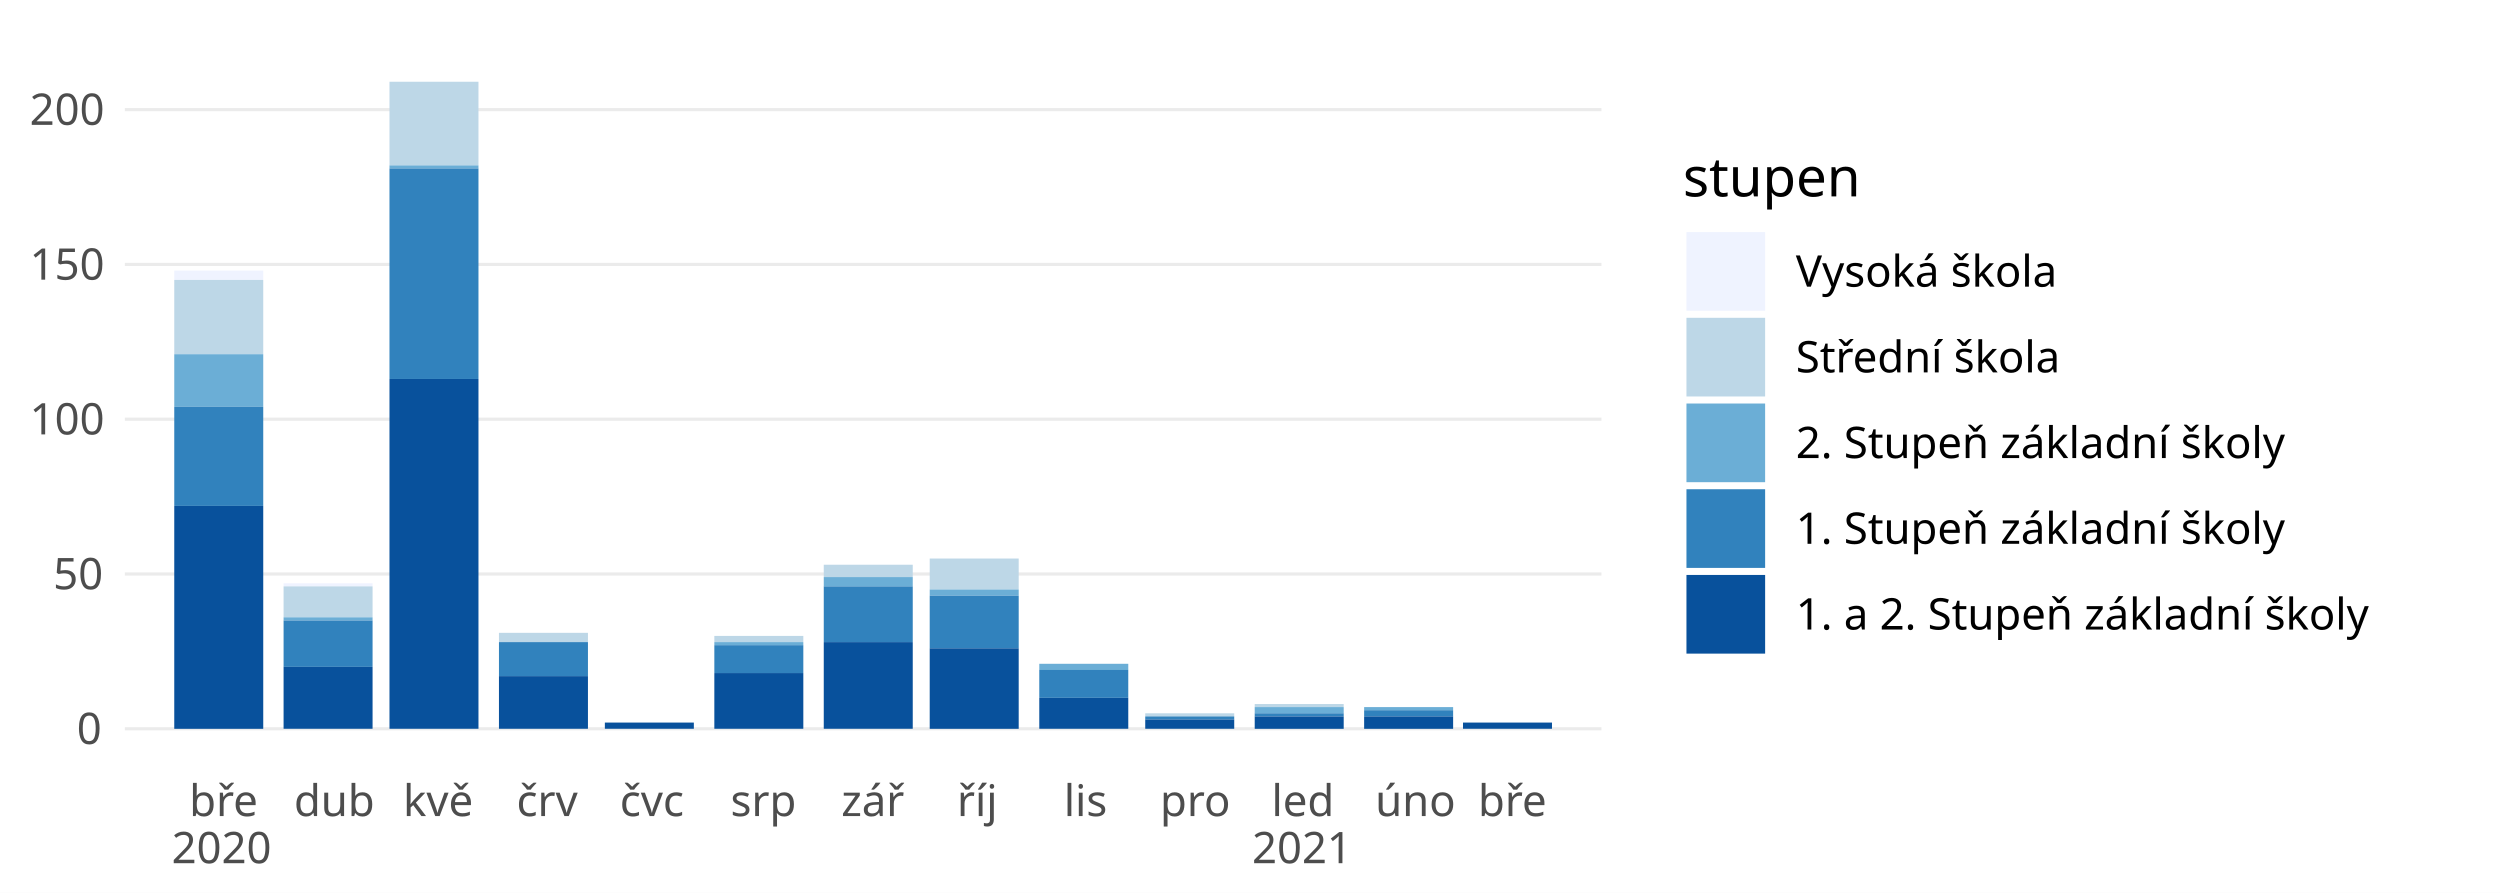
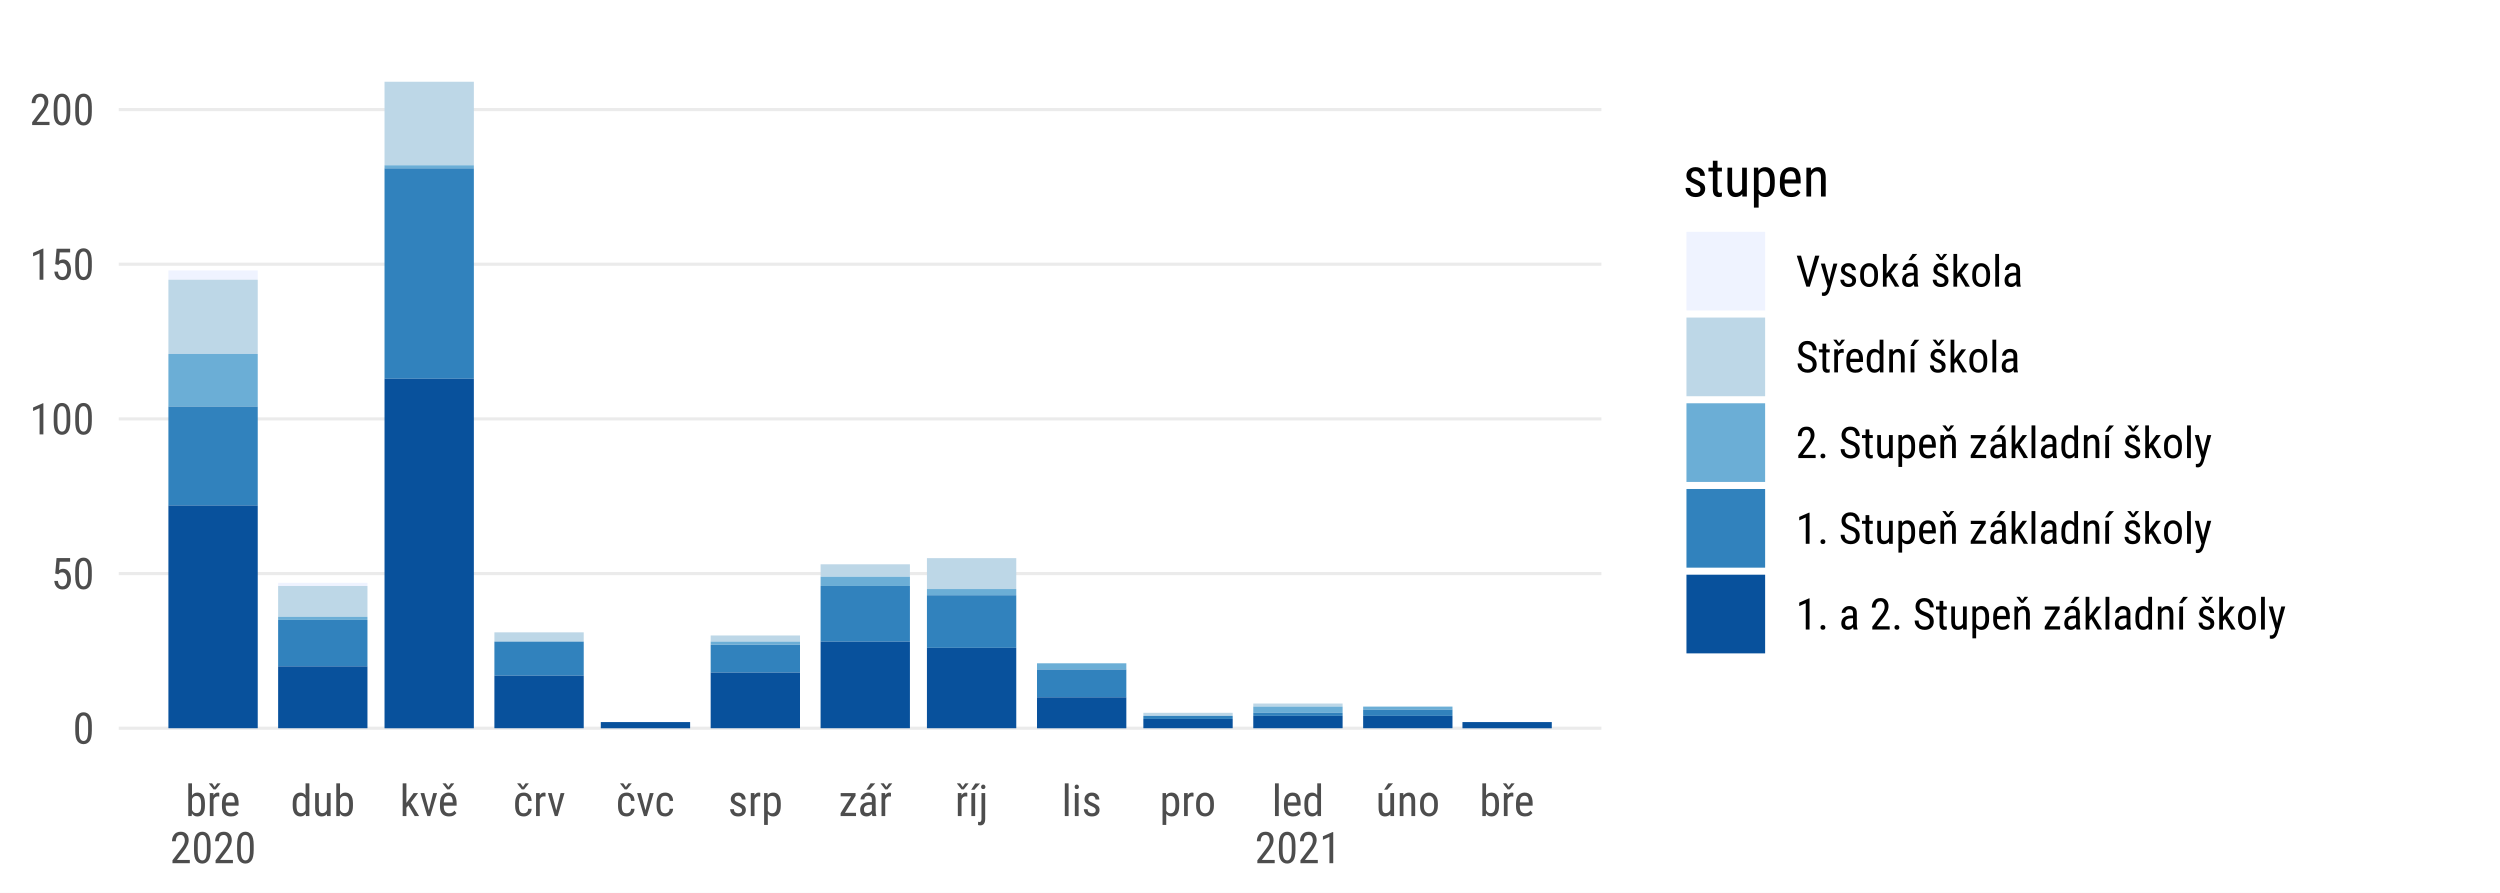
<svg xmlns="http://www.w3.org/2000/svg" viewBox="0 0 504.00 180.00">
  <defs>
    <style type="text/css">
    line, polyline, polygon, path, rect, circle {
      fill: none;
      stroke: #000000;
      stroke-linecap: round;
      stroke-linejoin: round;
      stroke-miterlimit: 10.00;
    }
  </style>
  </defs>
  <rect width="100%" height="100%" style="stroke: none; fill: #FFFFFF;" />
  <defs>
-     <clipPath id="cpMjUuMTd8MzIyLjg1fDE1My40NHw5Ljk2">
-       <rect x="25.17" y="9.96" width="297.68" height="143.48" />
+     <clipPath id="cpMjMuOTR8MzIyLjg1fDE1My4zM3w5Ljk2">
+       <rect x="23.94" y="9.96" width="298.90" height="143.37" />
    </clipPath>
  </defs>
-   <rect x="25.17" y="9.96" width="297.68" height="143.48" style="stroke-width: 1.07; stroke: none; fill: #FFFFFF;" clip-path="url(#cpMjUuMTd8MzIyLjg1fDE1My40NHw5Ljk2)" />
-   <polyline points="25.17,146.92 322.85,146.92 " style="stroke-width: 0.64; stroke: #EBEBEB; stroke-linecap: butt;" clip-path="url(#cpMjUuMTd8MzIyLjg1fDE1My40NHw5Ljk2)" />
-   <polyline points="25.17,115.72 322.85,115.72 " style="stroke-width: 0.64; stroke: #EBEBEB; stroke-linecap: butt;" clip-path="url(#cpMjUuMTd8MzIyLjg1fDE1My40NHw5Ljk2)" />
-   <polyline points="25.17,84.51 322.85,84.51 " style="stroke-width: 0.64; stroke: #EBEBEB; stroke-linecap: butt;" clip-path="url(#cpMjUuMTd8MzIyLjg1fDE1My40NHw5Ljk2)" />
-   <polyline points="25.17,53.31 322.85,53.31 " style="stroke-width: 0.64; stroke: #EBEBEB; stroke-linecap: butt;" clip-path="url(#cpMjUuMTd8MzIyLjg1fDE1My40NHw5Ljk2)" />
-   <polyline points="25.17,22.10 322.85,22.10 " style="stroke-width: 0.64; stroke: #EBEBEB; stroke-linecap: butt;" clip-path="url(#cpMjUuMTd8MzIyLjg1fDE1My40NHw5Ljk2)" />
-   <rect x="35.13" y="54.55" width="17.94" height="1.87" style="stroke-width: 1.07; stroke: none; stroke-linecap: square; stroke-linejoin: miter; fill: #EFF3FF;" clip-path="url(#cpMjUuMTd8MzIyLjg1fDE1My40NHw5Ljk2)" />
-   <rect x="35.13" y="56.43" width="17.94" height="14.98" style="stroke-width: 1.07; stroke: none; stroke-linecap: square; stroke-linejoin: miter; fill: #BDD7E7;" clip-path="url(#cpMjUuMTd8MzIyLjg1fDE1My40NHw5Ljk2)" />
-   <rect x="35.13" y="71.41" width="17.94" height="10.61" style="stroke-width: 1.07; stroke: none; stroke-linecap: square; stroke-linejoin: miter; fill: #6BAED6;" clip-path="url(#cpMjUuMTd8MzIyLjg1fDE1My40NHw5Ljk2)" />
-   <rect x="35.13" y="82.02" width="17.94" height="19.97" style="stroke-width: 1.07; stroke: none; stroke-linecap: square; stroke-linejoin: miter; fill: #3182BD;" clip-path="url(#cpMjUuMTd8MzIyLjg1fDE1My40NHw5Ljk2)" />
-   <rect x="35.13" y="101.99" width="17.94" height="44.94" style="stroke-width: 1.07; stroke: none; stroke-linecap: square; stroke-linejoin: miter; fill: #08519C;" clip-path="url(#cpMjUuMTd8MzIyLjg1fDE1My40NHw5Ljk2)" />
-   <rect x="57.17" y="117.59" width="17.94" height="0.62" style="stroke-width: 1.07; stroke: none; stroke-linecap: square; stroke-linejoin: miter; fill: #EFF3FF;" clip-path="url(#cpMjUuMTd8MzIyLjg1fDE1My40NHw5Ljk2)" />
-   <rect x="57.17" y="118.21" width="17.94" height="6.24" style="stroke-width: 1.07; stroke: none; stroke-linecap: square; stroke-linejoin: miter; fill: #BDD7E7;" clip-path="url(#cpMjUuMTd8MzIyLjg1fDE1My40NHw5Ljk2)" />
-   <rect x="57.17" y="124.45" width="17.94" height="0.62" style="stroke-width: 1.07; stroke: none; stroke-linecap: square; stroke-linejoin: miter; fill: #6BAED6;" clip-path="url(#cpMjUuMTd8MzIyLjg1fDE1My40NHw5Ljk2)" />
-   <rect x="57.17" y="125.08" width="17.94" height="9.36" style="stroke-width: 1.07; stroke: none; stroke-linecap: square; stroke-linejoin: miter; fill: #3182BD;" clip-path="url(#cpMjUuMTd8MzIyLjg1fDE1My40NHw5Ljk2)" />
-   <rect x="57.17" y="134.44" width="17.94" height="12.48" style="stroke-width: 1.07; stroke: none; stroke-linecap: square; stroke-linejoin: miter; fill: #08519C;" clip-path="url(#cpMjUuMTd8MzIyLjg1fDE1My40NHw5Ljk2)" />
-   <rect x="78.52" y="16.48" width="17.94" height="16.85" style="stroke-width: 1.07; stroke: none; stroke-linecap: square; stroke-linejoin: miter; fill: #BDD7E7;" clip-path="url(#cpMjUuMTd8MzIyLjg1fDE1My40NHw5Ljk2)" />
-   <rect x="78.52" y="33.34" width="17.94" height="0.62" style="stroke-width: 1.07; stroke: none; stroke-linecap: square; stroke-linejoin: miter; fill: #6BAED6;" clip-path="url(#cpMjUuMTd8MzIyLjg1fDE1My40NHw5Ljk2)" />
-   <rect x="78.52" y="33.96" width="17.94" height="42.44" style="stroke-width: 1.07; stroke: none; stroke-linecap: square; stroke-linejoin: miter; fill: #3182BD;" clip-path="url(#cpMjUuMTd8MzIyLjg1fDE1My40NHw5Ljk2)" />
-   <rect x="78.52" y="76.40" width="17.94" height="70.52" style="stroke-width: 1.07; stroke: none; stroke-linecap: square; stroke-linejoin: miter; fill: #08519C;" clip-path="url(#cpMjUuMTd8MzIyLjg1fDE1My40NHw5Ljk2)" />
-   <rect x="100.59" y="127.58" width="17.94" height="1.87" style="stroke-width: 1.07; stroke: none; stroke-linecap: square; stroke-linejoin: miter; fill: #BDD7E7;" clip-path="url(#cpMjUuMTd8MzIyLjg1fDE1My40NHw5Ljk2)" />
-   <rect x="100.59" y="129.45" width="17.94" height="6.87" style="stroke-width: 1.07; stroke: none; stroke-linecap: square; stroke-linejoin: miter; fill: #3182BD;" clip-path="url(#cpMjUuMTd8MzIyLjg1fDE1My40NHw5Ljk2)" />
-   <rect x="100.59" y="136.31" width="17.94" height="10.61" style="stroke-width: 1.07; stroke: none; stroke-linecap: square; stroke-linejoin: miter; fill: #08519C;" clip-path="url(#cpMjUuMTd8MzIyLjg1fDE1My40NHw5Ljk2)" />
-   <rect x="121.94" y="145.67" width="17.94" height="1.25" style="stroke-width: 1.07; stroke: none; stroke-linecap: square; stroke-linejoin: miter; fill: #08519C;" clip-path="url(#cpMjUuMTd8MzIyLjg1fDE1My40NHw5Ljk2)" />
-   <rect x="144.01" y="128.20" width="17.94" height="1.25" style="stroke-width: 1.07; stroke: none; stroke-linecap: square; stroke-linejoin: miter; fill: #BDD7E7;" clip-path="url(#cpMjUuMTd8MzIyLjg1fDE1My40NHw5Ljk2)" />
-   <rect x="144.01" y="129.45" width="17.94" height="0.62" style="stroke-width: 1.07; stroke: none; stroke-linecap: square; stroke-linejoin: miter; fill: #6BAED6;" clip-path="url(#cpMjUuMTd8MzIyLjg1fDE1My40NHw5Ljk2)" />
-   <rect x="144.01" y="130.07" width="17.94" height="5.62" style="stroke-width: 1.07; stroke: none; stroke-linecap: square; stroke-linejoin: miter; fill: #3182BD;" clip-path="url(#cpMjUuMTd8MzIyLjg1fDE1My40NHw5Ljk2)" />
-   <rect x="144.01" y="135.69" width="17.94" height="11.23" style="stroke-width: 1.07; stroke: none; stroke-linecap: square; stroke-linejoin: miter; fill: #08519C;" clip-path="url(#cpMjUuMTd8MzIyLjg1fDE1My40NHw5Ljk2)" />
-   <rect x="166.07" y="113.85" width="17.94" height="2.50" style="stroke-width: 1.07; stroke: none; stroke-linecap: square; stroke-linejoin: miter; fill: #BDD7E7;" clip-path="url(#cpMjUuMTd8MzIyLjg1fDE1My40NHw5Ljk2)" />
-   <rect x="166.07" y="116.34" width="17.94" height="1.87" style="stroke-width: 1.07; stroke: none; stroke-linecap: square; stroke-linejoin: miter; fill: #6BAED6;" clip-path="url(#cpMjUuMTd8MzIyLjg1fDE1My40NHw5Ljk2)" />
-   <rect x="166.07" y="118.21" width="17.94" height="11.23" style="stroke-width: 1.07; stroke: none; stroke-linecap: square; stroke-linejoin: miter; fill: #3182BD;" clip-path="url(#cpMjUuMTd8MzIyLjg1fDE1My40NHw5Ljk2)" />
-   <rect x="166.07" y="129.45" width="17.94" height="17.47" style="stroke-width: 1.07; stroke: none; stroke-linecap: square; stroke-linejoin: miter; fill: #08519C;" clip-path="url(#cpMjUuMTd8MzIyLjg1fDE1My40NHw5Ljk2)" />
-   <rect x="187.43" y="112.60" width="17.94" height="6.24" style="stroke-width: 1.07; stroke: none; stroke-linecap: square; stroke-linejoin: miter; fill: #BDD7E7;" clip-path="url(#cpMjUuMTd8MzIyLjg1fDE1My40NHw5Ljk2)" />
-   <rect x="187.43" y="118.84" width="17.94" height="1.25" style="stroke-width: 1.07; stroke: none; stroke-linecap: square; stroke-linejoin: miter; fill: #6BAED6;" clip-path="url(#cpMjUuMTd8MzIyLjg1fDE1My40NHw5Ljk2)" />
-   <rect x="187.43" y="120.09" width="17.94" height="10.61" style="stroke-width: 1.07; stroke: none; stroke-linecap: square; stroke-linejoin: miter; fill: #3182BD;" clip-path="url(#cpMjUuMTd8MzIyLjg1fDE1My40NHw5Ljk2)" />
-   <rect x="187.43" y="130.70" width="17.94" height="16.23" style="stroke-width: 1.07; stroke: none; stroke-linecap: square; stroke-linejoin: miter; fill: #08519C;" clip-path="url(#cpMjUuMTd8MzIyLjg1fDE1My40NHw5Ljk2)" />
-   <rect x="209.52" y="133.82" width="17.94" height="1.25" style="stroke-width: 1.07; stroke: none; stroke-linecap: square; stroke-linejoin: miter; fill: #6BAED6;" clip-path="url(#cpMjUuMTd8MzIyLjg1fDE1My40NHw5Ljk2)" />
-   <rect x="209.52" y="135.06" width="17.94" height="5.62" style="stroke-width: 1.07; stroke: none; stroke-linecap: square; stroke-linejoin: miter; fill: #3182BD;" clip-path="url(#cpMjUuMTd8MzIyLjg1fDE1My40NHw5Ljk2)" />
-   <rect x="209.52" y="140.68" width="17.94" height="6.24" style="stroke-width: 1.07; stroke: none; stroke-linecap: square; stroke-linejoin: miter; fill: #08519C;" clip-path="url(#cpMjUuMTd8MzIyLjg1fDE1My40NHw5Ljk2)" />
-   <rect x="230.88" y="143.80" width="17.94" height="0.62" style="stroke-width: 1.07; stroke: none; stroke-linecap: square; stroke-linejoin: miter; fill: #BDD7E7;" clip-path="url(#cpMjUuMTd8MzIyLjg1fDE1My40NHw5Ljk2)" />
-   <rect x="230.88" y="144.43" width="17.94" height="0.62" style="stroke-width: 1.07; stroke: none; stroke-linecap: square; stroke-linejoin: miter; fill: #3182BD;" clip-path="url(#cpMjUuMTd8MzIyLjg1fDE1My40NHw5Ljk2)" />
-   <rect x="230.88" y="145.05" width="17.94" height="1.87" style="stroke-width: 1.07; stroke: none; stroke-linecap: square; stroke-linejoin: miter; fill: #08519C;" clip-path="url(#cpMjUuMTd8MzIyLjg1fDE1My40NHw5Ljk2)" />
-   <rect x="252.95" y="141.93" width="17.94" height="0.62" style="stroke-width: 1.07; stroke: none; stroke-linecap: square; stroke-linejoin: miter; fill: #BDD7E7;" clip-path="url(#cpMjUuMTd8MzIyLjg1fDE1My40NHw5Ljk2)" />
-   <rect x="252.95" y="142.55" width="17.94" height="1.25" style="stroke-width: 1.07; stroke: none; stroke-linecap: square; stroke-linejoin: miter; fill: #6BAED6;" clip-path="url(#cpMjUuMTd8MzIyLjg1fDE1My40NHw5Ljk2)" />
-   <rect x="252.95" y="143.80" width="17.94" height="0.62" style="stroke-width: 1.07; stroke: none; stroke-linecap: square; stroke-linejoin: miter; fill: #3182BD;" clip-path="url(#cpMjUuMTd8MzIyLjg1fDE1My40NHw5Ljk2)" />
-   <rect x="252.95" y="144.43" width="17.94" height="2.50" style="stroke-width: 1.07; stroke: none; stroke-linecap: square; stroke-linejoin: miter; fill: #08519C;" clip-path="url(#cpMjUuMTd8MzIyLjg1fDE1My40NHw5Ljk2)" />
-   <rect x="275.01" y="142.55" width="17.94" height="0.62" style="stroke-width: 1.07; stroke: none; stroke-linecap: square; stroke-linejoin: miter; fill: #6BAED6;" clip-path="url(#cpMjUuMTd8MzIyLjg1fDE1My40NHw5Ljk2)" />
-   <rect x="275.01" y="143.18" width="17.94" height="1.25" style="stroke-width: 1.07; stroke: none; stroke-linecap: square; stroke-linejoin: miter; fill: #3182BD;" clip-path="url(#cpMjUuMTd8MzIyLjg1fDE1My40NHw5Ljk2)" />
-   <rect x="275.01" y="144.43" width="17.94" height="2.50" style="stroke-width: 1.07; stroke: none; stroke-linecap: square; stroke-linejoin: miter; fill: #08519C;" clip-path="url(#cpMjUuMTd8MzIyLjg1fDE1My40NHw5Ljk2)" />
-   <rect x="294.94" y="145.67" width="17.94" height="1.25" style="stroke-width: 1.07; stroke: none; stroke-linecap: square; stroke-linejoin: miter; fill: #08519C;" clip-path="url(#cpMjUuMTd8MzIyLjg1fDE1My40NHw5Ljk2)" />
+   <rect x="23.94" y="9.96" width="298.90" height="143.37" style="stroke-width: 1.07; stroke: none; fill: #FFFFFF;" clip-path="url(#cpMjMuOTR8MzIyLjg1fDE1My4zM3w5Ljk2)" />
+   <polyline points="23.94,146.81 322.85,146.81 " style="stroke-width: 0.64; stroke: #EBEBEB; stroke-linecap: butt;" clip-path="url(#cpMjMuOTR8MzIyLjg1fDE1My4zM3w5Ljk2)" />
+   <polyline points="23.94,115.63 322.85,115.63 " style="stroke-width: 0.64; stroke: #EBEBEB; stroke-linecap: butt;" clip-path="url(#cpMjMuOTR8MzIyLjg1fDE1My4zM3w5Ljk2)" />
+   <polyline points="23.94,84.45 322.85,84.45 " style="stroke-width: 0.64; stroke: #EBEBEB; stroke-linecap: butt;" clip-path="url(#cpMjMuOTR8MzIyLjg1fDE1My4zM3w5Ljk2)" />
+   <polyline points="23.94,53.27 322.85,53.27 " style="stroke-width: 0.64; stroke: #EBEBEB; stroke-linecap: butt;" clip-path="url(#cpMjMuOTR8MzIyLjg1fDE1My4zM3w5Ljk2)" />
+   <polyline points="23.94,22.09 322.85,22.09 " style="stroke-width: 0.64; stroke: #EBEBEB; stroke-linecap: butt;" clip-path="url(#cpMjMuOTR8MzIyLjg1fDE1My4zM3w5Ljk2)" />
+   <rect x="33.95" y="54.52" width="18.01" height="1.87" style="stroke-width: 1.07; stroke: none; stroke-linecap: square; stroke-linejoin: miter; fill: #EFF3FF;" clip-path="url(#cpMjMuOTR8MzIyLjg1fDE1My4zM3w5Ljk2)" />
+   <rect x="33.95" y="56.39" width="18.01" height="14.97" style="stroke-width: 1.07; stroke: none; stroke-linecap: square; stroke-linejoin: miter; fill: #BDD7E7;" clip-path="url(#cpMjMuOTR8MzIyLjg1fDE1My4zM3w5Ljk2)" />
+   <rect x="33.95" y="71.36" width="18.01" height="10.60" style="stroke-width: 1.07; stroke: none; stroke-linecap: square; stroke-linejoin: miter; fill: #6BAED6;" clip-path="url(#cpMjMuOTR8MzIyLjg1fDE1My4zM3w5Ljk2)" />
+   <rect x="33.95" y="81.96" width="18.01" height="19.96" style="stroke-width: 1.07; stroke: none; stroke-linecap: square; stroke-linejoin: miter; fill: #3182BD;" clip-path="url(#cpMjMuOTR8MzIyLjg1fDE1My4zM3w5Ljk2)" />
+   <rect x="33.95" y="101.91" width="18.01" height="44.90" style="stroke-width: 1.07; stroke: none; stroke-linecap: square; stroke-linejoin: miter; fill: #08519C;" clip-path="url(#cpMjMuOTR8MzIyLjg1fDE1My4zM3w5Ljk2)" />
+   <rect x="56.07" y="117.50" width="18.01" height="0.62" style="stroke-width: 1.07; stroke: none; stroke-linecap: square; stroke-linejoin: miter; fill: #EFF3FF;" clip-path="url(#cpMjMuOTR8MzIyLjg1fDE1My4zM3w5Ljk2)" />
+   <rect x="56.07" y="118.13" width="18.01" height="6.24" style="stroke-width: 1.07; stroke: none; stroke-linecap: square; stroke-linejoin: miter; fill: #BDD7E7;" clip-path="url(#cpMjMuOTR8MzIyLjg1fDE1My4zM3w5Ljk2)" />
+   <rect x="56.07" y="124.36" width="18.01" height="0.62" style="stroke-width: 1.07; stroke: none; stroke-linecap: square; stroke-linejoin: miter; fill: #6BAED6;" clip-path="url(#cpMjMuOTR8MzIyLjg1fDE1My4zM3w5Ljk2)" />
+   <rect x="56.07" y="124.99" width="18.01" height="9.35" style="stroke-width: 1.07; stroke: none; stroke-linecap: square; stroke-linejoin: miter; fill: #3182BD;" clip-path="url(#cpMjMuOTR8MzIyLjg1fDE1My4zM3w5Ljk2)" />
+   <rect x="56.07" y="134.34" width="18.01" height="12.47" style="stroke-width: 1.07; stroke: none; stroke-linecap: square; stroke-linejoin: miter; fill: #08519C;" clip-path="url(#cpMjMuOTR8MzIyLjg1fDE1My4zM3w5Ljk2)" />
+   <rect x="77.52" y="16.48" width="18.01" height="16.84" style="stroke-width: 1.07; stroke: none; stroke-linecap: square; stroke-linejoin: miter; fill: #BDD7E7;" clip-path="url(#cpMjMuOTR8MzIyLjg1fDE1My4zM3w5Ljk2)" />
+   <rect x="77.52" y="33.32" width="18.01" height="0.62" style="stroke-width: 1.07; stroke: none; stroke-linecap: square; stroke-linejoin: miter; fill: #6BAED6;" clip-path="url(#cpMjMuOTR8MzIyLjg1fDE1My4zM3w5Ljk2)" />
+   <rect x="77.52" y="33.94" width="18.01" height="42.41" style="stroke-width: 1.07; stroke: none; stroke-linecap: square; stroke-linejoin: miter; fill: #3182BD;" clip-path="url(#cpMjMuOTR8MzIyLjg1fDE1My4zM3w5Ljk2)" />
+   <rect x="77.52" y="76.35" width="18.01" height="70.47" style="stroke-width: 1.07; stroke: none; stroke-linecap: square; stroke-linejoin: miter; fill: #08519C;" clip-path="url(#cpMjMuOTR8MzIyLjg1fDE1My4zM3w5Ljk2)" />
+   <rect x="99.67" y="127.48" width="18.01" height="1.87" style="stroke-width: 1.07; stroke: none; stroke-linecap: square; stroke-linejoin: miter; fill: #BDD7E7;" clip-path="url(#cpMjMuOTR8MzIyLjg1fDE1My4zM3w5Ljk2)" />
+   <rect x="99.67" y="129.35" width="18.01" height="6.86" style="stroke-width: 1.07; stroke: none; stroke-linecap: square; stroke-linejoin: miter; fill: #3182BD;" clip-path="url(#cpMjMuOTR8MzIyLjg1fDE1My4zM3w5Ljk2)" />
+   <rect x="99.67" y="136.21" width="18.01" height="10.60" style="stroke-width: 1.07; stroke: none; stroke-linecap: square; stroke-linejoin: miter; fill: #08519C;" clip-path="url(#cpMjMuOTR8MzIyLjg1fDE1My4zM3w5Ljk2)" />
+   <rect x="121.12" y="145.57" width="18.01" height="1.25" style="stroke-width: 1.07; stroke: none; stroke-linecap: square; stroke-linejoin: miter; fill: #08519C;" clip-path="url(#cpMjMuOTR8MzIyLjg1fDE1My4zM3w5Ljk2)" />
+   <rect x="143.27" y="128.11" width="18.01" height="1.25" style="stroke-width: 1.07; stroke: none; stroke-linecap: square; stroke-linejoin: miter; fill: #BDD7E7;" clip-path="url(#cpMjMuOTR8MzIyLjg1fDE1My4zM3w5Ljk2)" />
+   <rect x="143.27" y="129.35" width="18.01" height="0.62" style="stroke-width: 1.07; stroke: none; stroke-linecap: square; stroke-linejoin: miter; fill: #6BAED6;" clip-path="url(#cpMjMuOTR8MzIyLjg1fDE1My4zM3w5Ljk2)" />
+   <rect x="143.27" y="129.98" width="18.01" height="5.61" style="stroke-width: 1.07; stroke: none; stroke-linecap: square; stroke-linejoin: miter; fill: #3182BD;" clip-path="url(#cpMjMuOTR8MzIyLjg1fDE1My4zM3w5Ljk2)" />
+   <rect x="143.27" y="135.59" width="18.01" height="11.22" style="stroke-width: 1.07; stroke: none; stroke-linecap: square; stroke-linejoin: miter; fill: #08519C;" clip-path="url(#cpMjMuOTR8MzIyLjg1fDE1My4zM3w5Ljk2)" />
+   <rect x="165.43" y="113.76" width="18.01" height="2.49" style="stroke-width: 1.07; stroke: none; stroke-linecap: square; stroke-linejoin: miter; fill: #BDD7E7;" clip-path="url(#cpMjMuOTR8MzIyLjg1fDE1My4zM3w5Ljk2)" />
+   <rect x="165.43" y="116.26" width="18.01" height="1.87" style="stroke-width: 1.07; stroke: none; stroke-linecap: square; stroke-linejoin: miter; fill: #6BAED6;" clip-path="url(#cpMjMuOTR8MzIyLjg1fDE1My4zM3w5Ljk2)" />
+   <rect x="165.43" y="118.13" width="18.01" height="11.22" style="stroke-width: 1.07; stroke: none; stroke-linecap: square; stroke-linejoin: miter; fill: #3182BD;" clip-path="url(#cpMjMuOTR8MzIyLjg1fDE1My4zM3w5Ljk2)" />
+   <rect x="165.43" y="129.35" width="18.01" height="17.46" style="stroke-width: 1.07; stroke: none; stroke-linecap: square; stroke-linejoin: miter; fill: #08519C;" clip-path="url(#cpMjMuOTR8MzIyLjg1fDE1My4zM3w5Ljk2)" />
+   <rect x="186.87" y="112.52" width="18.01" height="6.24" style="stroke-width: 1.07; stroke: none; stroke-linecap: square; stroke-linejoin: miter; fill: #BDD7E7;" clip-path="url(#cpMjMuOTR8MzIyLjg1fDE1My4zM3w5Ljk2)" />
+   <rect x="186.87" y="118.75" width="18.01" height="1.25" style="stroke-width: 1.07; stroke: none; stroke-linecap: square; stroke-linejoin: miter; fill: #6BAED6;" clip-path="url(#cpMjMuOTR8MzIyLjg1fDE1My4zM3w5Ljk2)" />
+   <rect x="186.87" y="120.00" width="18.01" height="10.60" style="stroke-width: 1.07; stroke: none; stroke-linecap: square; stroke-linejoin: miter; fill: #3182BD;" clip-path="url(#cpMjMuOTR8MzIyLjg1fDE1My4zM3w5Ljk2)" />
+   <rect x="186.87" y="130.60" width="18.01" height="16.21" style="stroke-width: 1.07; stroke: none; stroke-linecap: square; stroke-linejoin: miter; fill: #08519C;" clip-path="url(#cpMjMuOTR8MzIyLjg1fDE1My4zM3w5Ljk2)" />
+   <rect x="209.06" y="133.72" width="18.01" height="1.25" style="stroke-width: 1.07; stroke: none; stroke-linecap: square; stroke-linejoin: miter; fill: #6BAED6;" clip-path="url(#cpMjMuOTR8MzIyLjg1fDE1My4zM3w5Ljk2)" />
+   <rect x="209.06" y="134.97" width="18.01" height="5.61" style="stroke-width: 1.07; stroke: none; stroke-linecap: square; stroke-linejoin: miter; fill: #3182BD;" clip-path="url(#cpMjMuOTR8MzIyLjg1fDE1My4zM3w5Ljk2)" />
+   <rect x="209.06" y="140.58" width="18.01" height="6.24" style="stroke-width: 1.07; stroke: none; stroke-linecap: square; stroke-linejoin: miter; fill: #08519C;" clip-path="url(#cpMjMuOTR8MzIyLjg1fDE1My4zM3w5Ljk2)" />
+   <rect x="230.50" y="143.70" width="18.01" height="0.62" style="stroke-width: 1.07; stroke: none; stroke-linecap: square; stroke-linejoin: miter; fill: #BDD7E7;" clip-path="url(#cpMjMuOTR8MzIyLjg1fDE1My4zM3w5Ljk2)" />
+   <rect x="230.50" y="144.32" width="18.01" height="0.62" style="stroke-width: 1.07; stroke: none; stroke-linecap: square; stroke-linejoin: miter; fill: #3182BD;" clip-path="url(#cpMjMuOTR8MzIyLjg1fDE1My4zM3w5Ljk2)" />
+   <rect x="230.50" y="144.94" width="18.01" height="1.87" style="stroke-width: 1.07; stroke: none; stroke-linecap: square; stroke-linejoin: miter; fill: #08519C;" clip-path="url(#cpMjMuOTR8MzIyLjg1fDE1My4zM3w5Ljk2)" />
+   <rect x="252.66" y="141.83" width="18.01" height="0.62" style="stroke-width: 1.07; stroke: none; stroke-linecap: square; stroke-linejoin: miter; fill: #BDD7E7;" clip-path="url(#cpMjMuOTR8MzIyLjg1fDE1My4zM3w5Ljk2)" />
+   <rect x="252.66" y="142.45" width="18.01" height="1.25" style="stroke-width: 1.07; stroke: none; stroke-linecap: square; stroke-linejoin: miter; fill: #6BAED6;" clip-path="url(#cpMjMuOTR8MzIyLjg1fDE1My4zM3w5Ljk2)" />
+   <rect x="252.66" y="143.70" width="18.01" height="0.62" style="stroke-width: 1.07; stroke: none; stroke-linecap: square; stroke-linejoin: miter; fill: #3182BD;" clip-path="url(#cpMjMuOTR8MzIyLjg1fDE1My4zM3w5Ljk2)" />
+   <rect x="252.66" y="144.32" width="18.01" height="2.49" style="stroke-width: 1.07; stroke: none; stroke-linecap: square; stroke-linejoin: miter; fill: #08519C;" clip-path="url(#cpMjMuOTR8MzIyLjg1fDE1My4zM3w5Ljk2)" />
+   <rect x="274.81" y="142.45" width="18.01" height="0.62" style="stroke-width: 1.07; stroke: none; stroke-linecap: square; stroke-linejoin: miter; fill: #6BAED6;" clip-path="url(#cpMjMuOTR8MzIyLjg1fDE1My4zM3w5Ljk2)" />
+   <rect x="274.81" y="143.07" width="18.01" height="1.25" style="stroke-width: 1.07; stroke: none; stroke-linecap: square; stroke-linejoin: miter; fill: #3182BD;" clip-path="url(#cpMjMuOTR8MzIyLjg1fDE1My4zM3w5Ljk2)" />
+   <rect x="274.81" y="144.32" width="18.01" height="2.49" style="stroke-width: 1.07; stroke: none; stroke-linecap: square; stroke-linejoin: miter; fill: #08519C;" clip-path="url(#cpMjMuOTR8MzIyLjg1fDE1My4zM3w5Ljk2)" />
+   <rect x="294.83" y="145.57" width="18.01" height="1.25" style="stroke-width: 1.07; stroke: none; stroke-linecap: square; stroke-linejoin: miter; fill: #08519C;" clip-path="url(#cpMjMuOTR8MzIyLjg1fDE1My4zM3w5Ljk2)" />
  <defs>
    <clipPath id="cpMC4wMHw1MDQuMDB8MTgwLjAwfDAuMDA=">
      <rect x="0.00" y="0.00" width="504.00" height="180.00" />
    </clipPath>
  </defs>
  <g clip-path="url(#cpMC4wMHw1MDQuMDB8MTgwLjAwfDAuMDA=)">
-     <text x="15.48" y="149.99" style="font-size: 8.80px; fill: #4D4D4D; font-family: IBM Plex Sans Condensed;" textLength="4.75px" lengthAdjust="spacingAndGlyphs">0</text>
+     <text x="14.67" y="149.94" style="font-size: 8.80px; fill: #4D4D4D; font-family: Roboto Condensed;" textLength="4.34px" lengthAdjust="spacingAndGlyphs">0</text>
  </g>
  <g clip-path="url(#cpMC4wMHw1MDQuMDB8MTgwLjAwfDAuMDA=)">
-     <text x="10.73" y="118.79" style="font-size: 8.80px; fill: #4D4D4D; font-family: IBM Plex Sans Condensed;" textLength="9.50px" lengthAdjust="spacingAndGlyphs">50</text>
+     <text x="10.32" y="118.76" style="font-size: 8.80px; fill: #4D4D4D; font-family: Roboto Condensed;" textLength="8.69px" lengthAdjust="spacingAndGlyphs">50</text>
  </g>
  <g clip-path="url(#cpMC4wMHw1MDQuMDB8MTgwLjAwfDAuMDA=)">
-     <text x="5.98" y="87.58" style="font-size: 8.80px; fill: #4D4D4D; font-family: IBM Plex Sans Condensed;" textLength="14.26px" lengthAdjust="spacingAndGlyphs">100</text>
+     <text x="5.98" y="87.58" style="font-size: 8.80px; fill: #4D4D4D; font-family: Roboto Condensed;" textLength="13.03px" lengthAdjust="spacingAndGlyphs">100</text>
  </g>
  <g clip-path="url(#cpMC4wMHw1MDQuMDB8MTgwLjAwfDAuMDA=)">
-     <text x="5.98" y="56.38" style="font-size: 8.80px; fill: #4D4D4D; font-family: IBM Plex Sans Condensed;" textLength="14.26px" lengthAdjust="spacingAndGlyphs">150</text>
+     <text x="5.98" y="56.40" style="font-size: 8.80px; fill: #4D4D4D; font-family: Roboto Condensed;" textLength="13.03px" lengthAdjust="spacingAndGlyphs">150</text>
  </g>
  <g clip-path="url(#cpMC4wMHw1MDQuMDB8MTgwLjAwfDAuMDA=)">
-     <text x="5.98" y="25.17" style="font-size: 8.80px; fill: #4D4D4D; font-family: IBM Plex Sans Condensed;" textLength="14.26px" lengthAdjust="spacingAndGlyphs">200</text>
+     <text x="5.98" y="25.22" style="font-size: 8.80px; fill: #4D4D4D; font-family: Roboto Condensed;" textLength="13.03px" lengthAdjust="spacingAndGlyphs">200</text>
  </g>
  <g clip-path="url(#cpMC4wMHw1MDQuMDB8MTgwLjAwfDAuMDA=)">
-     <text x="38.15" y="164.52" style="font-size: 8.80px; fill: #4D4D4D; font-family: IBM Plex Sans Condensed;" textLength="11.89px" lengthAdjust="spacingAndGlyphs">bře</text>
+     <text x="37.38" y="164.52" style="font-size: 8.80px; fill: #4D4D4D; font-family: Roboto Condensed;" textLength="11.14px" lengthAdjust="spacingAndGlyphs">bře</text>
  </g>
  <g clip-path="url(#cpMC4wMHw1MDQuMDB8MTgwLjAwfDAuMDA=)">
-     <text x="34.60" y="174.02" style="font-size: 8.80px; fill: #4D4D4D; font-family: IBM Plex Sans Condensed;" textLength="19.01px" lengthAdjust="spacingAndGlyphs">2020</text>
+     <text x="34.27" y="174.02" style="font-size: 8.80px; fill: #4D4D4D; font-family: Roboto Condensed;" textLength="17.38px" lengthAdjust="spacingAndGlyphs">2020</text>
  </g>
  <g clip-path="url(#cpMC4wMHw1MDQuMDB8MTgwLjAwfDAuMDA=)">
-     <text x="59.27" y="164.52" style="font-size: 8.80px; fill: #4D4D4D; font-family: IBM Plex Sans Condensed;" textLength="13.74px" lengthAdjust="spacingAndGlyphs">dub</text>
+     <text x="58.60" y="164.52" style="font-size: 8.80px; fill: #4D4D4D; font-family: Roboto Condensed;" textLength="12.96px" lengthAdjust="spacingAndGlyphs">dub</text>
  </g>
  <g clip-path="url(#cpMC4wMHw1MDQuMDB8MTgwLjAwfDAuMDA=)">
-     <text x="81.26" y="164.52" style="font-size: 8.80px; fill: #4D4D4D; font-family: IBM Plex Sans Condensed;" textLength="12.47px" lengthAdjust="spacingAndGlyphs">kvě</text>
+     <text x="80.60" y="164.52" style="font-size: 8.80px; fill: #4D4D4D; font-family: Roboto Condensed;" textLength="11.85px" lengthAdjust="spacingAndGlyphs">kvě</text>
  </g>
  <g clip-path="url(#cpMC4wMHw1MDQuMDB8MTgwLjAwfDAuMDA=)">
-     <text x="104.14" y="164.52" style="font-size: 8.80px; fill: #4D4D4D; font-family: IBM Plex Sans Condensed;" textLength="10.83px" lengthAdjust="spacingAndGlyphs">črv</text>
+     <text x="103.43" y="164.52" style="font-size: 8.80px; fill: #4D4D4D; font-family: Roboto Condensed;" textLength="10.51px" lengthAdjust="spacingAndGlyphs">črv</text>
  </g>
  <g clip-path="url(#cpMC4wMHw1MDQuMDB8MTgwLjAwfDAuMDA=)">
-     <text x="124.96" y="164.52" style="font-size: 8.80px; fill: #4D4D4D; font-family: IBM Plex Sans Condensed;" textLength="11.91px" lengthAdjust="spacingAndGlyphs">čvc</text>
+     <text x="124.17" y="164.52" style="font-size: 8.80px; fill: #4D4D4D; font-family: Roboto Condensed;" textLength="11.89px" lengthAdjust="spacingAndGlyphs">čvc</text>
  </g>
  <g clip-path="url(#cpMC4wMHw1MDQuMDB8MTgwLjAwfDAuMDA=)">
-     <text x="147.28" y="164.52" style="font-size: 8.80px; fill: #4D4D4D; font-family: IBM Plex Sans Condensed;" textLength="11.40px" lengthAdjust="spacingAndGlyphs">srp</text>
+     <text x="146.77" y="164.52" style="font-size: 8.80px; fill: #4D4D4D; font-family: Roboto Condensed;" textLength="11.03px" lengthAdjust="spacingAndGlyphs">srp</text>
  </g>
  <g clip-path="url(#cpMC4wMHw1MDQuMDB8MTgwLjAwfDAuMDA=)">
-     <text x="169.60" y="164.52" style="font-size: 8.80px; fill: #4D4D4D; font-family: IBM Plex Sans Condensed;" textLength="10.88px" lengthAdjust="spacingAndGlyphs">zář</text>
+     <text x="169.06" y="164.52" style="font-size: 8.80px; fill: #4D4D4D; font-family: Roboto Condensed;" textLength="10.76px" lengthAdjust="spacingAndGlyphs">zář</text>
  </g>
  <g clip-path="url(#cpMC4wMHw1MDQuMDB8MTgwLjAwfDAuMDA=)">
-     <text x="192.93" y="164.52" style="font-size: 8.80px; fill: #4D4D4D; font-family: IBM Plex Sans Condensed;" textLength="6.93px" lengthAdjust="spacingAndGlyphs">říj</text>
+     <text x="192.52" y="164.52" style="font-size: 8.80px; fill: #4D4D4D; font-family: Roboto Condensed;" textLength="6.71px" lengthAdjust="spacingAndGlyphs">říj</text>
  </g>
  <g clip-path="url(#cpMC4wMHw1MDQuMDB8MTgwLjAwfDAuMDA=)">
-     <text x="214.47" y="164.52" style="font-size: 8.80px; fill: #4D4D4D; font-family: IBM Plex Sans Condensed;" textLength="8.04px" lengthAdjust="spacingAndGlyphs">lis</text>
+     <text x="214.04" y="164.52" style="font-size: 8.80px; fill: #4D4D4D; font-family: Roboto Condensed;" textLength="8.04px" lengthAdjust="spacingAndGlyphs">lis</text>
  </g>
  <g clip-path="url(#cpMC4wMHw1MDQuMDB8MTgwLjAwfDAuMDA=)">
-     <text x="233.86" y="164.52" style="font-size: 8.80px; fill: #4D4D4D; font-family: IBM Plex Sans Condensed;" textLength="11.97px" lengthAdjust="spacingAndGlyphs">pro</text>
+     <text x="233.79" y="164.52" style="font-size: 8.80px; fill: #4D4D4D; font-family: Roboto Condensed;" textLength="11.43px" lengthAdjust="spacingAndGlyphs">pro</text>
  </g>
  <g clip-path="url(#cpMC4wMHw1MDQuMDB8MTgwLjAwfDAuMDA=)">
-     <text x="256.34" y="164.52" style="font-size: 8.80px; fill: #4D4D4D; font-family: IBM Plex Sans Condensed;" textLength="11.14px" lengthAdjust="spacingAndGlyphs">led</text>
+     <text x="256.41" y="164.52" style="font-size: 8.80px; fill: #4D4D4D; font-family: Roboto Condensed;" textLength="10.50px" lengthAdjust="spacingAndGlyphs">led</text>
  </g>
  <g clip-path="url(#cpMC4wMHw1MDQuMDB8MTgwLjAwfDAuMDA=)">
-     <text x="252.41" y="174.02" style="font-size: 8.80px; fill: #4D4D4D; font-family: IBM Plex Sans Condensed;" textLength="19.01px" lengthAdjust="spacingAndGlyphs">2021</text>
+     <text x="252.98" y="174.02" style="font-size: 8.80px; fill: #4D4D4D; font-family: Roboto Condensed;" textLength="17.38px" lengthAdjust="spacingAndGlyphs">2021</text>
  </g>
  <g clip-path="url(#cpMC4wMHw1MDQuMDB8MTgwLjAwfDAuMDA=)">
-     <text x="277.25" y="164.52" style="font-size: 8.80px; fill: #4D4D4D; font-family: IBM Plex Sans Condensed;" textLength="13.46px" lengthAdjust="spacingAndGlyphs">úno</text>
+     <text x="277.36" y="164.52" style="font-size: 8.80px; fill: #4D4D4D; font-family: Roboto Condensed;" textLength="12.93px" lengthAdjust="spacingAndGlyphs">úno</text>
  </g>
  <g clip-path="url(#cpMC4wMHw1MDQuMDB8MTgwLjAwfDAuMDA=)">
-     <text x="297.97" y="164.52" style="font-size: 8.80px; fill: #4D4D4D; font-family: IBM Plex Sans Condensed;" textLength="11.89px" lengthAdjust="spacingAndGlyphs">bře</text>
+     <text x="298.26" y="164.52" style="font-size: 8.80px; fill: #4D4D4D; font-family: Roboto Condensed;" textLength="11.14px" lengthAdjust="spacingAndGlyphs">bře</text>
  </g>
  <g clip-path="url(#cpMC4wMHw1MDQuMDB8MTgwLjAwfDAuMDA=)">
-     <text x="339.28" y="39.60" style="font-size: 11.00px; font-family: IBM Plex Sans Condensed;" textLength="30.82px" lengthAdjust="spacingAndGlyphs">stupen</text>
+     <text x="339.28" y="39.62" style="font-size: 11.00px; font-family: Roboto Condensed;" textLength="29.48px" lengthAdjust="spacingAndGlyphs">stupen</text>
  </g>
-   <rect x="339.99" y="46.79" width="15.86" height="15.86" style="stroke-width: 1.07; stroke: none; stroke-linecap: square; stroke-linejoin: miter; fill: #EFF3FF;" clip-path="url(#cpMC4wMHw1MDQuMDB8MTgwLjAwfDAuMDA=)" />
-   <rect x="339.99" y="64.07" width="15.86" height="15.86" style="stroke-width: 1.07; stroke: none; stroke-linecap: square; stroke-linejoin: miter; fill: #BDD7E7;" clip-path="url(#cpMC4wMHw1MDQuMDB8MTgwLjAwfDAuMDA=)" />
-   <rect x="339.99" y="81.35" width="15.86" height="15.86" style="stroke-width: 1.07; stroke: none; stroke-linecap: square; stroke-linejoin: miter; fill: #6BAED6;" clip-path="url(#cpMC4wMHw1MDQuMDB8MTgwLjAwfDAuMDA=)" />
-   <rect x="339.99" y="98.63" width="15.86" height="15.86" style="stroke-width: 1.07; stroke: none; stroke-linecap: square; stroke-linejoin: miter; fill: #3182BD;" clip-path="url(#cpMC4wMHw1MDQuMDB8MTgwLjAwfDAuMDA=)" />
-   <rect x="339.99" y="115.91" width="15.86" height="15.86" style="stroke-width: 1.07; stroke: none; stroke-linecap: square; stroke-linejoin: miter; fill: #08519C;" clip-path="url(#cpMC4wMHw1MDQuMDB8MTgwLjAwfDAuMDA=)" />
+   <rect x="339.99" y="46.74" width="15.86" height="15.86" style="stroke-width: 1.07; stroke: none; stroke-linecap: square; stroke-linejoin: miter; fill: #EFF3FF;" clip-path="url(#cpMC4wMHw1MDQuMDB8MTgwLjAwfDAuMDA=)" />
+   <rect x="339.99" y="64.02" width="15.86" height="15.86" style="stroke-width: 1.07; stroke: none; stroke-linecap: square; stroke-linejoin: miter; fill: #BDD7E7;" clip-path="url(#cpMC4wMHw1MDQuMDB8MTgwLjAwfDAuMDA=)" />
+   <rect x="339.99" y="81.30" width="15.86" height="15.86" style="stroke-width: 1.07; stroke: none; stroke-linecap: square; stroke-linejoin: miter; fill: #6BAED6;" clip-path="url(#cpMC4wMHw1MDQuMDB8MTgwLjAwfDAuMDA=)" />
+   <rect x="339.99" y="98.58" width="15.86" height="15.86" style="stroke-width: 1.07; stroke: none; stroke-linecap: square; stroke-linejoin: miter; fill: #3182BD;" clip-path="url(#cpMC4wMHw1MDQuMDB8MTgwLjAwfDAuMDA=)" />
+   <rect x="339.99" y="115.86" width="15.86" height="15.86" style="stroke-width: 1.07; stroke: none; stroke-linecap: square; stroke-linejoin: miter; fill: #08519C;" clip-path="url(#cpMC4wMHw1MDQuMDB8MTgwLjAwfDAuMDA=)" />
  <g clip-path="url(#cpMC4wMHw1MDQuMDB8MTgwLjAwfDAuMDA=)">
-     <text x="362.04" y="57.79" style="font-size: 8.80px; font-family: IBM Plex Sans Condensed;" textLength="46.33px" lengthAdjust="spacingAndGlyphs">Vysoká škola</text>
+     <text x="362.04" y="57.79" style="font-size: 8.80px; font-family: Roboto Condensed;" textLength="45.84px" lengthAdjust="spacingAndGlyphs">Vysoká škola</text>
  </g>
  <g clip-path="url(#cpMC4wMHw1MDQuMDB8MTgwLjAwfDAuMDA=)">
-     <text x="362.04" y="75.07" style="font-size: 8.80px; font-family: IBM Plex Sans Condensed;" textLength="46.61px" lengthAdjust="spacingAndGlyphs">Střední škola</text>
+     <text x="362.04" y="75.07" style="font-size: 8.80px; font-family: Roboto Condensed;" textLength="45.28px" lengthAdjust="spacingAndGlyphs">Střední škola</text>
  </g>
  <g clip-path="url(#cpMC4wMHw1MDQuMDB8MTgwLjAwfDAuMDA=)">
-     <text x="362.04" y="92.35" style="font-size: 8.80px; font-family: IBM Plex Sans Condensed;" textLength="86.29px" lengthAdjust="spacingAndGlyphs">2. Stupeň základní školy</text>
+     <text x="362.04" y="92.35" style="font-size: 8.80px; font-family: Roboto Condensed;" textLength="83.88px" lengthAdjust="spacingAndGlyphs">2. Stupeň základní školy</text>
  </g>
  <g clip-path="url(#cpMC4wMHw1MDQuMDB8MTgwLjAwfDAuMDA=)">
-     <text x="362.04" y="109.63" style="font-size: 8.80px; font-family: IBM Plex Sans Condensed;" textLength="86.29px" lengthAdjust="spacingAndGlyphs">1. Stupeň základní školy</text>
+     <text x="362.04" y="109.63" style="font-size: 8.80px; font-family: Roboto Condensed;" textLength="83.88px" lengthAdjust="spacingAndGlyphs">1. Stupeň základní školy</text>
  </g>
  <g clip-path="url(#cpMC4wMHw1MDQuMDB8MTgwLjAwfDAuMDA=)">
-     <text x="362.04" y="126.91" style="font-size: 8.80px; font-family: IBM Plex Sans Condensed;" textLength="101.21px" lengthAdjust="spacingAndGlyphs">1. a 2. Stupeň základní školy</text>
+     <text x="362.04" y="126.91" style="font-size: 8.80px; font-family: Roboto Condensed;" textLength="98.78px" lengthAdjust="spacingAndGlyphs">1. a 2. Stupeň základní školy</text>
  </g>
</svg>
